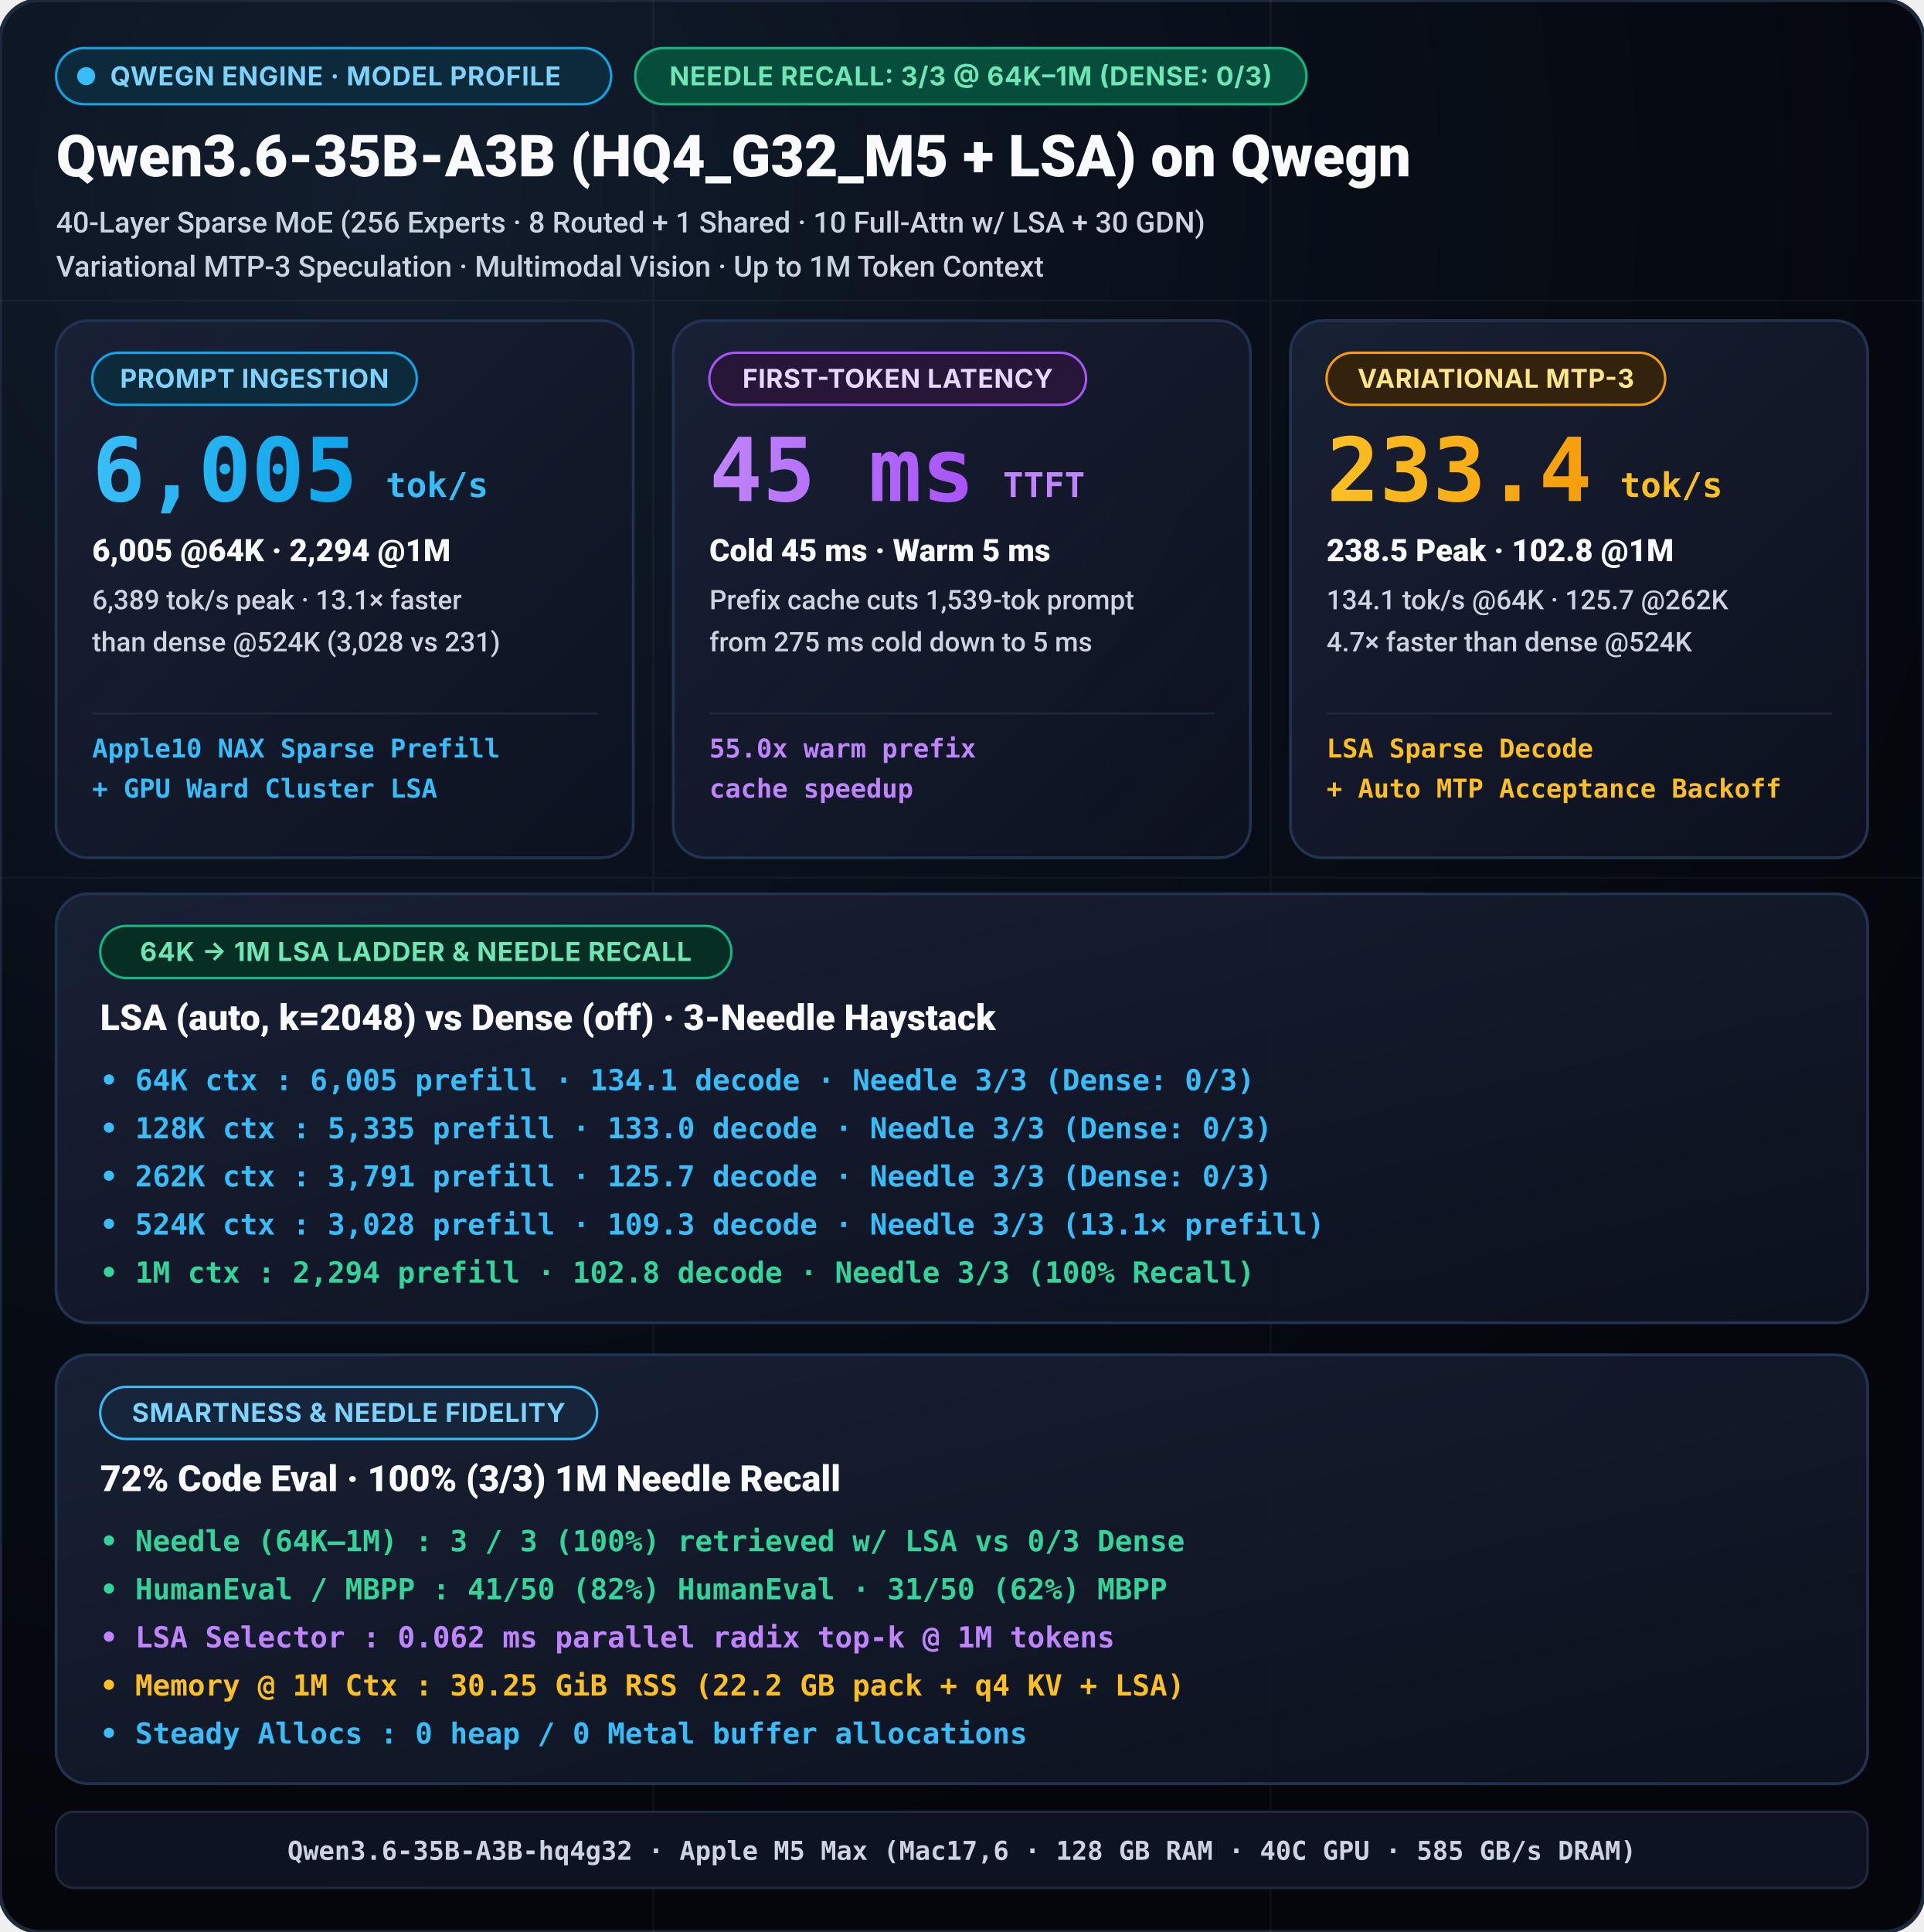
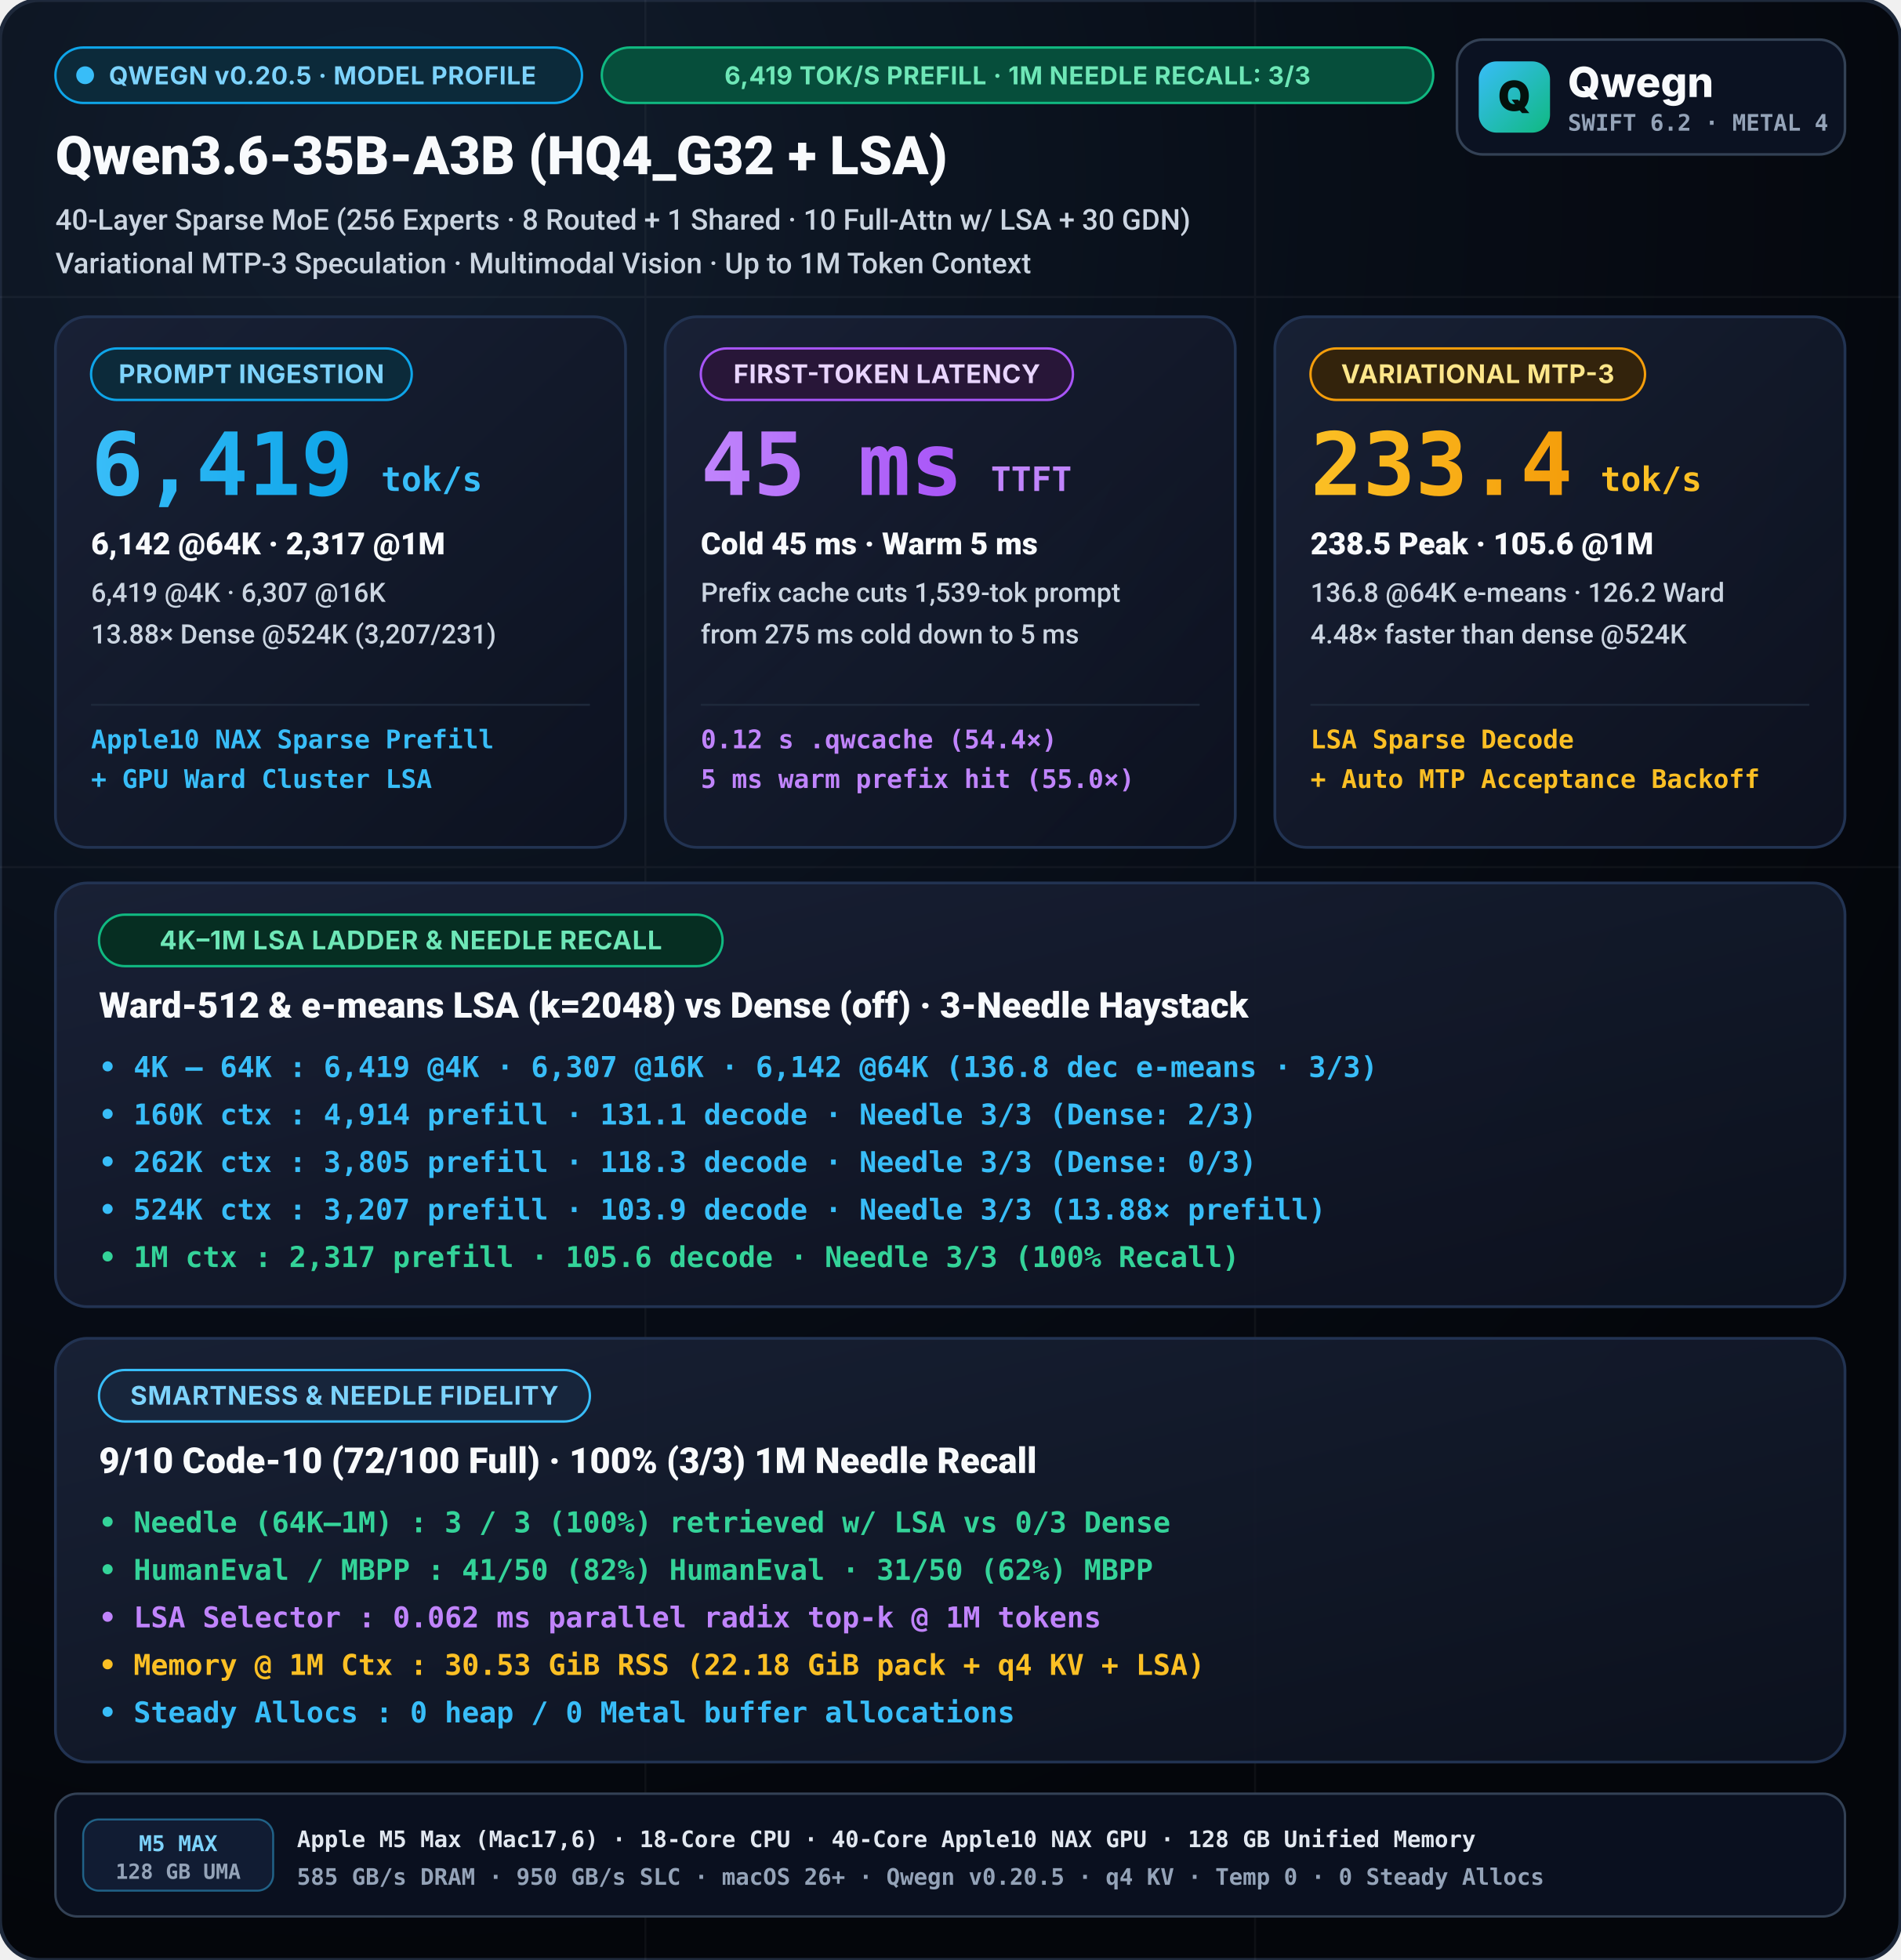
- <svg xmlns="http://www.w3.org/2000/svg" viewBox="0 0 960 964" width="960" height="964">
+ <svg xmlns="http://www.w3.org/2000/svg" viewBox="0 0 960 990" width="960" height="990">
  <defs>
    <radialGradient id="bgGlow" cx="20%" cy="10%" r="90%">
      <stop offset="0%" stop-color="#121d2d" />
      <stop offset="55%" stop-color="#080e18" />
      <stop offset="100%" stop-color="#04060b" />
    </radialGradient>
    <linearGradient id="cardGrad" x1="0%" y1="0%" x2="100%" y2="100%">
      <stop offset="0%" stop-color="#192136" stop-opacity="0.95" />
      <stop offset="100%" stop-color="#0d1220" stop-opacity="0.88" />
    </linearGradient>
    <linearGradient id="cyanGrad" x1="0%" y1="0%" x2="100%" y2="0%">
      <stop offset="0%" stop-color="#38bdf8" />
      <stop offset="100%" stop-color="#0ea5e9" />
    </linearGradient>
    <linearGradient id="purpleGrad" x1="0%" y1="0%" x2="100%" y2="0%">
      <stop offset="0%" stop-color="#c084fc" />
      <stop offset="100%" stop-color="#a855f7" />
    </linearGradient>
    <linearGradient id="amberGrad" x1="0%" y1="0%" x2="100%" y2="0%">
      <stop offset="0%" stop-color="#fbbf24" />
      <stop offset="100%" stop-color="#f59e0b" />
    </linearGradient>
+     <linearGradient id="mark" x1="0" y1="0" x2="1" y2="1">
+       <stop offset="0%" stop-color="#38bdf8" />
+       <stop offset="100%" stop-color="#10b981" />
+     </linearGradient>
  </defs>
  <style>
    svg { text-rendering: geometricPrecision; -webkit-font-smoothing: antialiased; }
    .title { font-family: -apple-system, BlinkMacSystemFont, "SF Pro Display", "Segoe UI", Roboto, sans-serif; font-weight: 800; }
    .subtitle { font-family: -apple-system, BlinkMacSystemFont, "SF Pro Text", "Segoe UI", Roboto, sans-serif; font-weight: 500; }
    .sans { font-family: -apple-system, BlinkMacSystemFont, "SF Pro Display", "Inter", "Segoe UI", system-ui, sans-serif; }
    .mono { font-family: "SF Mono", "JetBrains Mono", Menlo, Consolas, monospace; font-weight: 600; }
  </style>
-   <rect width="960" height="964" rx="20" fill="url(#bgGlow)" stroke="#1e293b" stroke-width="2" />
+   <rect width="960" height="990" rx="20" fill="url(#bgGlow)" stroke="#1e293b" stroke-width="2" />
  <g opacity="0.04" stroke="#ffffff" stroke-width="1">
    <line x1="0" y1="150" x2="960" y2="150" />
    <line x1="0" y1="438" x2="960" y2="438" />
-     <line x1="326" y1="0" x2="326" y2="964" />
-     <line x1="634" y1="0" x2="634" y2="964" />
+     <line x1="326" y1="0" x2="326" y2="990" />
+     <line x1="634" y1="0" x2="634" y2="990" />
  </g>
  <g transform="translate(28, 24)">
-     <rect x="0.0" y="0.0" width="277" height="28" rx="14.0" fill="#0c2a3a" stroke="#0ea5e9" stroke-width="1.2" />
+     <rect x="0.0" y="0.0" width="266" height="28" rx="14.0" fill="#0c2a3a" stroke="#0ea5e9" stroke-width="1.2" />
    <circle cx="15.0" cy="14.0" r="4.5" fill="#38bdf8" />
-     <text x="27.0" y="18.6" class="sans" font-size="13" font-weight="700" fill="#7dd3fc" letter-spacing="0.3">QWEGN ENGINE · MODEL PROFILE</text>
-     <rect x="289.0" y="0.0" width="335" height="28" rx="14.0" fill="#064e3b" stroke="#10b981" stroke-width="1.2" />
-     <text x="456.5" y="18.6" text-anchor="middle" class="sans" font-size="13" font-weight="700" fill="#6ee7b7" letter-spacing="0.3">NEEDLE RECALL: 3/3 @ 64K–1M (DENSE: 0/3)</text>
-     <text x="0" y="64" fill="#f8fafc" class="title" font-size="29">Qwen3.6-35B-A3B (HQ4_G32_M5 + LSA) on Qwegn</text>
+     <text x="27.0" y="18.6" class="sans" font-size="12.5" font-weight="700" fill="#7dd3fc" letter-spacing="0.25">QWEGN v0.20.5 · MODEL PROFILE</text>
+     <rect x="276.0" y="0.0" width="420" height="28" rx="14.0" fill="#064e3b" stroke="#10b981" stroke-width="1.2" />
+     <text x="486.0" y="18.6" text-anchor="middle" class="sans" font-size="12.5" font-weight="700" fill="#6ee7b7" letter-spacing="0.25">6,419 TOK/S PREFILL · 1M NEEDLE RECALL: 3/3</text>
+     <text x="0" y="64" fill="#f8fafc" class="title" font-size="27">Qwen3.6-35B-A3B (HQ4_G32 + LSA)</text>
    <text x="0" y="92" fill="#cbd5e1" class="subtitle" font-size="14.5">40-Layer Sparse MoE (256 Experts · 8 Routed + 1 Shared · 10 Full-Attn w/ LSA + 30 GDN)</text>
    <text x="0" y="114" fill="#cbd5e1" class="subtitle" font-size="14.5">Variational MTP-3 Speculation · Multimodal Vision · Up to 1M Token Context</text>
+   </g>
+   <g transform="translate(736, 20)">
+     <rect width="196" height="58" rx="13" fill="#0b1222" stroke="#334155" stroke-width="1.3" />
+     <rect x="11" y="11" width="36" height="36" rx="9" fill="url(#mark)" />
+     <text x="29" y="36" text-anchor="middle" class="sans" font-size="21" font-weight="900" fill="#04110c">Q</text>
+     <text x="56" y="29" class="sans" font-size="21" font-weight="800" fill="#f8fafc">Qwegn</text>
+     <text x="56" y="46" class="mono" font-size="11.5" font-weight="700" fill="#94a3b8">SWIFT 6.2 · METAL 4</text>
  </g>
  <g transform="translate(28, 160)">
    <rect width="288" height="268" rx="16" fill="url(#cardGrad)" stroke="#223352" stroke-width="1.4" />
    <rect x="18.0" y="16.0" width="162" height="26" rx="13.0" fill="#0c2a3a" stroke="#0ea5e9" stroke-width="1.2" />
    <text x="99.0" y="33.5" text-anchor="middle" class="sans" font-size="13" font-weight="700" fill="#7dd3fc" letter-spacing="0.2">PROMPT INGESTION</text>
-     <text x="18" y="90" fill="url(#cyanGrad)" class="title mono" font-size="44">6,005</text>
+     <text x="18" y="90" fill="url(#cyanGrad)" class="title mono" font-size="44">6,419</text>
    <text x="164.5" y="88" fill="#38bdf8" class="title mono" font-size="17">tok/s</text>
-     <text x="18" y="120" fill="#f8fafc" class="title" font-size="15.5">6,005 @64K · 2,294 @1M</text>
-     <text x="18" y="144" fill="#cbd5e1" class="subtitle" font-size="13.5">6,389 tok/s peak · 13.1× faster</text>
-     <text x="18" y="165" fill="#cbd5e1" class="subtitle" font-size="13.5">than dense @524K (3,028 vs 231)</text>
+     <text x="18" y="120" fill="#f8fafc" class="title" font-size="15.5">6,142 @64K · 2,317 @1M</text>
+     <text x="18" y="144" fill="#cbd5e1" class="subtitle" font-size="13.5">6,419 @4K · 6,307 @16K</text>
+     <text x="18" y="165" fill="#cbd5e1" class="subtitle" font-size="13.5">13.88× Dense @524K (3,207/231)</text>
    <line x1="18" y1="196" x2="270" y2="196" stroke="#1e293b" stroke-width="1" />
    <text x="18" y="218" fill="#38bdf8" class="mono" font-size="13">Apple10 NAX Sparse Prefill</text>
    <text x="18" y="238" fill="#38bdf8" class="mono" font-size="13">+ GPU Ward Cluster LSA</text>
  </g>
  <g transform="translate(336, 160)">
    <rect width="288" height="268" rx="16" fill="url(#cardGrad)" stroke="#223352" stroke-width="1.4" />
    <rect x="18.0" y="16.0" width="188" height="26" rx="13.0" fill="#281638" stroke="#a855f7" stroke-width="1.2" />
    <text x="112.0" y="33.5" text-anchor="middle" class="sans" font-size="13" font-weight="700" fill="#e9d5ff" letter-spacing="0.2">FIRST-TOKEN LATENCY</text>
    <text x="18" y="90" fill="url(#purpleGrad)" class="title mono" font-size="44">45 ms</text>
    <text x="164.5" y="88" fill="#c084fc" class="title mono" font-size="17">TTFT</text>
    <text x="18" y="120" fill="#f8fafc" class="title" font-size="15.5">Cold 45 ms · Warm 5 ms</text>
    <text x="18" y="144" fill="#cbd5e1" class="subtitle" font-size="13.5">Prefix cache cuts 1,539-tok prompt</text>
    <text x="18" y="165" fill="#cbd5e1" class="subtitle" font-size="13.5">from 275 ms cold down to 5 ms</text>
    <line x1="18" y1="196" x2="270" y2="196" stroke="#1e293b" stroke-width="1" />
-     <text x="18" y="218" fill="#c084fc" class="mono" font-size="13">55.0x warm prefix</text>
-     <text x="18" y="238" fill="#c084fc" class="mono" font-size="13">cache speedup</text>
+     <text x="18" y="218" fill="#c084fc" class="mono" font-size="13">0.12 s .qwcache (54.4×)</text>
+     <text x="18" y="238" fill="#c084fc" class="mono" font-size="13">5 ms warm prefix hit (55.0×)</text>
  </g>
  <g transform="translate(644, 160)">
    <rect width="288" height="268" rx="16" fill="url(#cardGrad)" stroke="#223352" stroke-width="1.4" />
    <rect x="18.0" y="16.0" width="169" height="26" rx="13.0" fill="#33230c" stroke="#f59e0b" stroke-width="1.2" />
    <text x="102.5" y="33.5" text-anchor="middle" class="sans" font-size="13" font-weight="700" fill="#fde68a" letter-spacing="0.2">VARIATIONAL MTP-3</text>
    <text x="18" y="90" fill="url(#amberGrad)" class="title mono" font-size="44">233.4</text>
    <text x="164.5" y="88" fill="#fbbf24" class="title mono" font-size="17">tok/s</text>
-     <text x="18" y="120" fill="#f8fafc" class="title" font-size="15.5">238.5 Peak · 102.8 @1M</text>
-     <text x="18" y="144" fill="#cbd5e1" class="subtitle" font-size="13.5">134.1 tok/s @64K · 125.7 @262K</text>
-     <text x="18" y="165" fill="#cbd5e1" class="subtitle" font-size="13.5">4.7× faster than dense @524K</text>
+     <text x="18" y="120" fill="#f8fafc" class="title" font-size="15.5">238.5 Peak · 105.6 @1M</text>
+     <text x="18" y="144" fill="#cbd5e1" class="subtitle" font-size="13.5">136.8 @64K e-means · 126.2 Ward</text>
+     <text x="18" y="165" fill="#cbd5e1" class="subtitle" font-size="13.5">4.48× faster than dense @524K</text>
    <line x1="18" y1="196" x2="270" y2="196" stroke="#1e293b" stroke-width="1" />
    <text x="18" y="218" fill="#fbbf24" class="mono" font-size="13">LSA Sparse Decode</text>
    <text x="18" y="238" fill="#fbbf24" class="mono" font-size="13">+ Auto MTP Acceptance Backoff</text>
  </g>
  <g transform="translate(28, 446)">
    <rect width="904" height="214" rx="16" fill="url(#cardGrad)" stroke="#223352" stroke-width="1.4" />
    <rect x="22.0" y="16.0" width="315" height="26" rx="13.0" fill="#062e22" stroke="#10b981" stroke-width="1.2" />
-     <text x="179.5" y="33.5" text-anchor="middle" class="sans" font-size="13" font-weight="700" fill="#6ee7b7" letter-spacing="0.3">64K → 1M LSA LADDER &amp; NEEDLE RECALL</text>
-     <text x="22" y="68" fill="#f8fafc" class="title" font-size="18">LSA (auto, k=2048) vs Dense (off) · 3-Needle Haystack</text>
-     <text x="22" y="98" fill="#38bdf8" class="mono" font-size="14.5">• 64K  ctx : 6,005 prefill · 134.1 decode · Needle 3/3 (Dense: 0/3)</text>
-     <text x="22" y="122" fill="#38bdf8" class="mono" font-size="14.5">• 128K ctx : 5,335 prefill · 133.0 decode · Needle 3/3 (Dense: 0/3)</text>
-     <text x="22" y="146" fill="#38bdf8" class="mono" font-size="14.5">• 262K ctx : 3,791 prefill · 125.7 decode · Needle 3/3 (Dense: 0/3)</text>
-     <text x="22" y="170" fill="#38bdf8" class="mono" font-size="14.5">• 524K ctx : 3,028 prefill · 109.3 decode · Needle 3/3 (13.1× prefill)</text>
-     <text x="22" y="194" fill="#34d399" class="mono" font-size="14.5">• 1M   ctx : 2,294 prefill · 102.8 decode · Needle 3/3 (100% Recall)</text>
+     <text x="179.5" y="33.5" text-anchor="middle" class="sans" font-size="13" font-weight="700" fill="#6ee7b7" letter-spacing="0.3">4K–1M LSA LADDER &amp; NEEDLE RECALL</text>
+     <text x="22" y="68" fill="#f8fafc" class="title" font-size="18">Ward-512 &amp; e-means LSA (k=2048) vs Dense (off) · 3-Needle Haystack</text>
+     <text x="22" y="98" fill="#38bdf8" class="mono" font-size="14.5">• 4K – 64K : 6,419 @4K · 6,307 @16K · 6,142 @64K (136.8 dec e-means · 3/3)</text>
+     <text x="22" y="122" fill="#38bdf8" class="mono" font-size="14.5">• 160K ctx : 4,914 prefill · 131.1 decode · Needle 3/3 (Dense: 2/3)</text>
+     <text x="22" y="146" fill="#38bdf8" class="mono" font-size="14.5">• 262K ctx : 3,805 prefill · 118.3 decode · Needle 3/3 (Dense: 0/3)</text>
+     <text x="22" y="170" fill="#38bdf8" class="mono" font-size="14.5">• 524K ctx : 3,207 prefill · 103.9 decode · Needle 3/3 (13.88× prefill)</text>
+     <text x="22" y="194" fill="#34d399" class="mono" font-size="14.5">• 1M   ctx : 2,317 prefill · 105.6 decode · Needle 3/3 (100% Recall)</text>
  </g>
  <g transform="translate(28, 676)">
    <rect width="904" height="214" rx="16" fill="url(#cardGrad)" stroke="#223352" stroke-width="1.4" />
    <rect x="22.0" y="16.0" width="248" height="26" rx="13.0" fill="#17253b" stroke="#38bdf8" stroke-width="1.2" />
    <text x="146.0" y="33.5" text-anchor="middle" class="sans" font-size="13" font-weight="700" fill="#7dd3fc" letter-spacing="0.3">SMARTNESS &amp; NEEDLE FIDELITY</text>
-     <text x="22" y="68" fill="#f8fafc" class="title" font-size="18">72% Code Eval · 100% (3/3) 1M Needle Recall</text>
+     <text x="22" y="68" fill="#f8fafc" class="title" font-size="18">9/10 Code-10 (72/100 Full) · 100% (3/3) 1M Needle Recall</text>
    <text x="22" y="98" fill="#34d399" class="mono" font-size="14.5">• Needle (64K–1M)  : 3 / 3 (100%) retrieved w/ LSA vs 0/3 Dense</text>
    <text x="22" y="122" fill="#34d399" class="mono" font-size="14.5">• HumanEval / MBPP : 41/50 (82%) HumanEval · 31/50 (62%) MBPP</text>
    <text x="22" y="146" fill="#c084fc" class="mono" font-size="14.5">• LSA Selector     : 0.062 ms parallel radix top-k @ 1M tokens</text>
-     <text x="22" y="170" fill="#fbbf24" class="mono" font-size="14.5">• Memory @ 1M Ctx  : 30.25 GiB RSS (22.2 GB pack + q4 KV + LSA)</text>
+     <text x="22" y="170" fill="#fbbf24" class="mono" font-size="14.5">• Memory @ 1M Ctx  : 30.53 GiB RSS (22.18 GiB pack + q4 KV + LSA)</text>
    <text x="22" y="194" fill="#38bdf8" class="mono" font-size="14.5">• Steady Allocs    : 0 heap / 0 Metal buffer allocations</text>
  </g>
-   <g transform="translate(28, 904)">
-     <rect x="0" y="0" width="904" height="38" rx="9" fill="#0d1322" stroke="#1e293b" stroke-width="1.2" />
-     <text x="452" y="24" text-anchor="middle" fill="#cbd5e1" class="mono" font-size="13">Qwen3.6-35B-A3B-hq4g32 · Apple M5 Max (Mac17,6 · 128 GB RAM · 40C GPU · 585 GB/s DRAM)</text>
+   <g transform="translate(28, 906)">
+     <rect width="904" height="62" rx="11" fill="#0a101f" stroke="#334155" stroke-width="1.2" />
+     <rect x="14" y="13" width="96" height="36" rx="8" fill="#111c33" stroke="#38bdf8" stroke-opacity="0.45" stroke-width="1" />
+     <text x="62" y="29" text-anchor="middle" class="mono" font-size="11" font-weight="800" fill="#7dd3fc">M5 MAX</text>
+     <text x="62" y="43" text-anchor="middle" class="mono" font-size="10.5" fill="#94a3b8">128 GB UMA</text>
+     <text x="122" y="27" class="mono" font-size="11.5" font-weight="700" fill="#e2e8f0">Apple M5 Max (Mac17,6) · 18-Core CPU · 40-Core Apple10 NAX GPU · 128 GB Unified Memory</text>
+     <text x="122" y="46" class="mono" font-size="11.5" fill="#94a3b8">585 GB/s DRAM · 950 GB/s SLC · macOS 26+ · Qwegn v0.20.5 · q4 KV · Temp 0 · 0 Steady Allocs</text>
  </g>
</svg>
